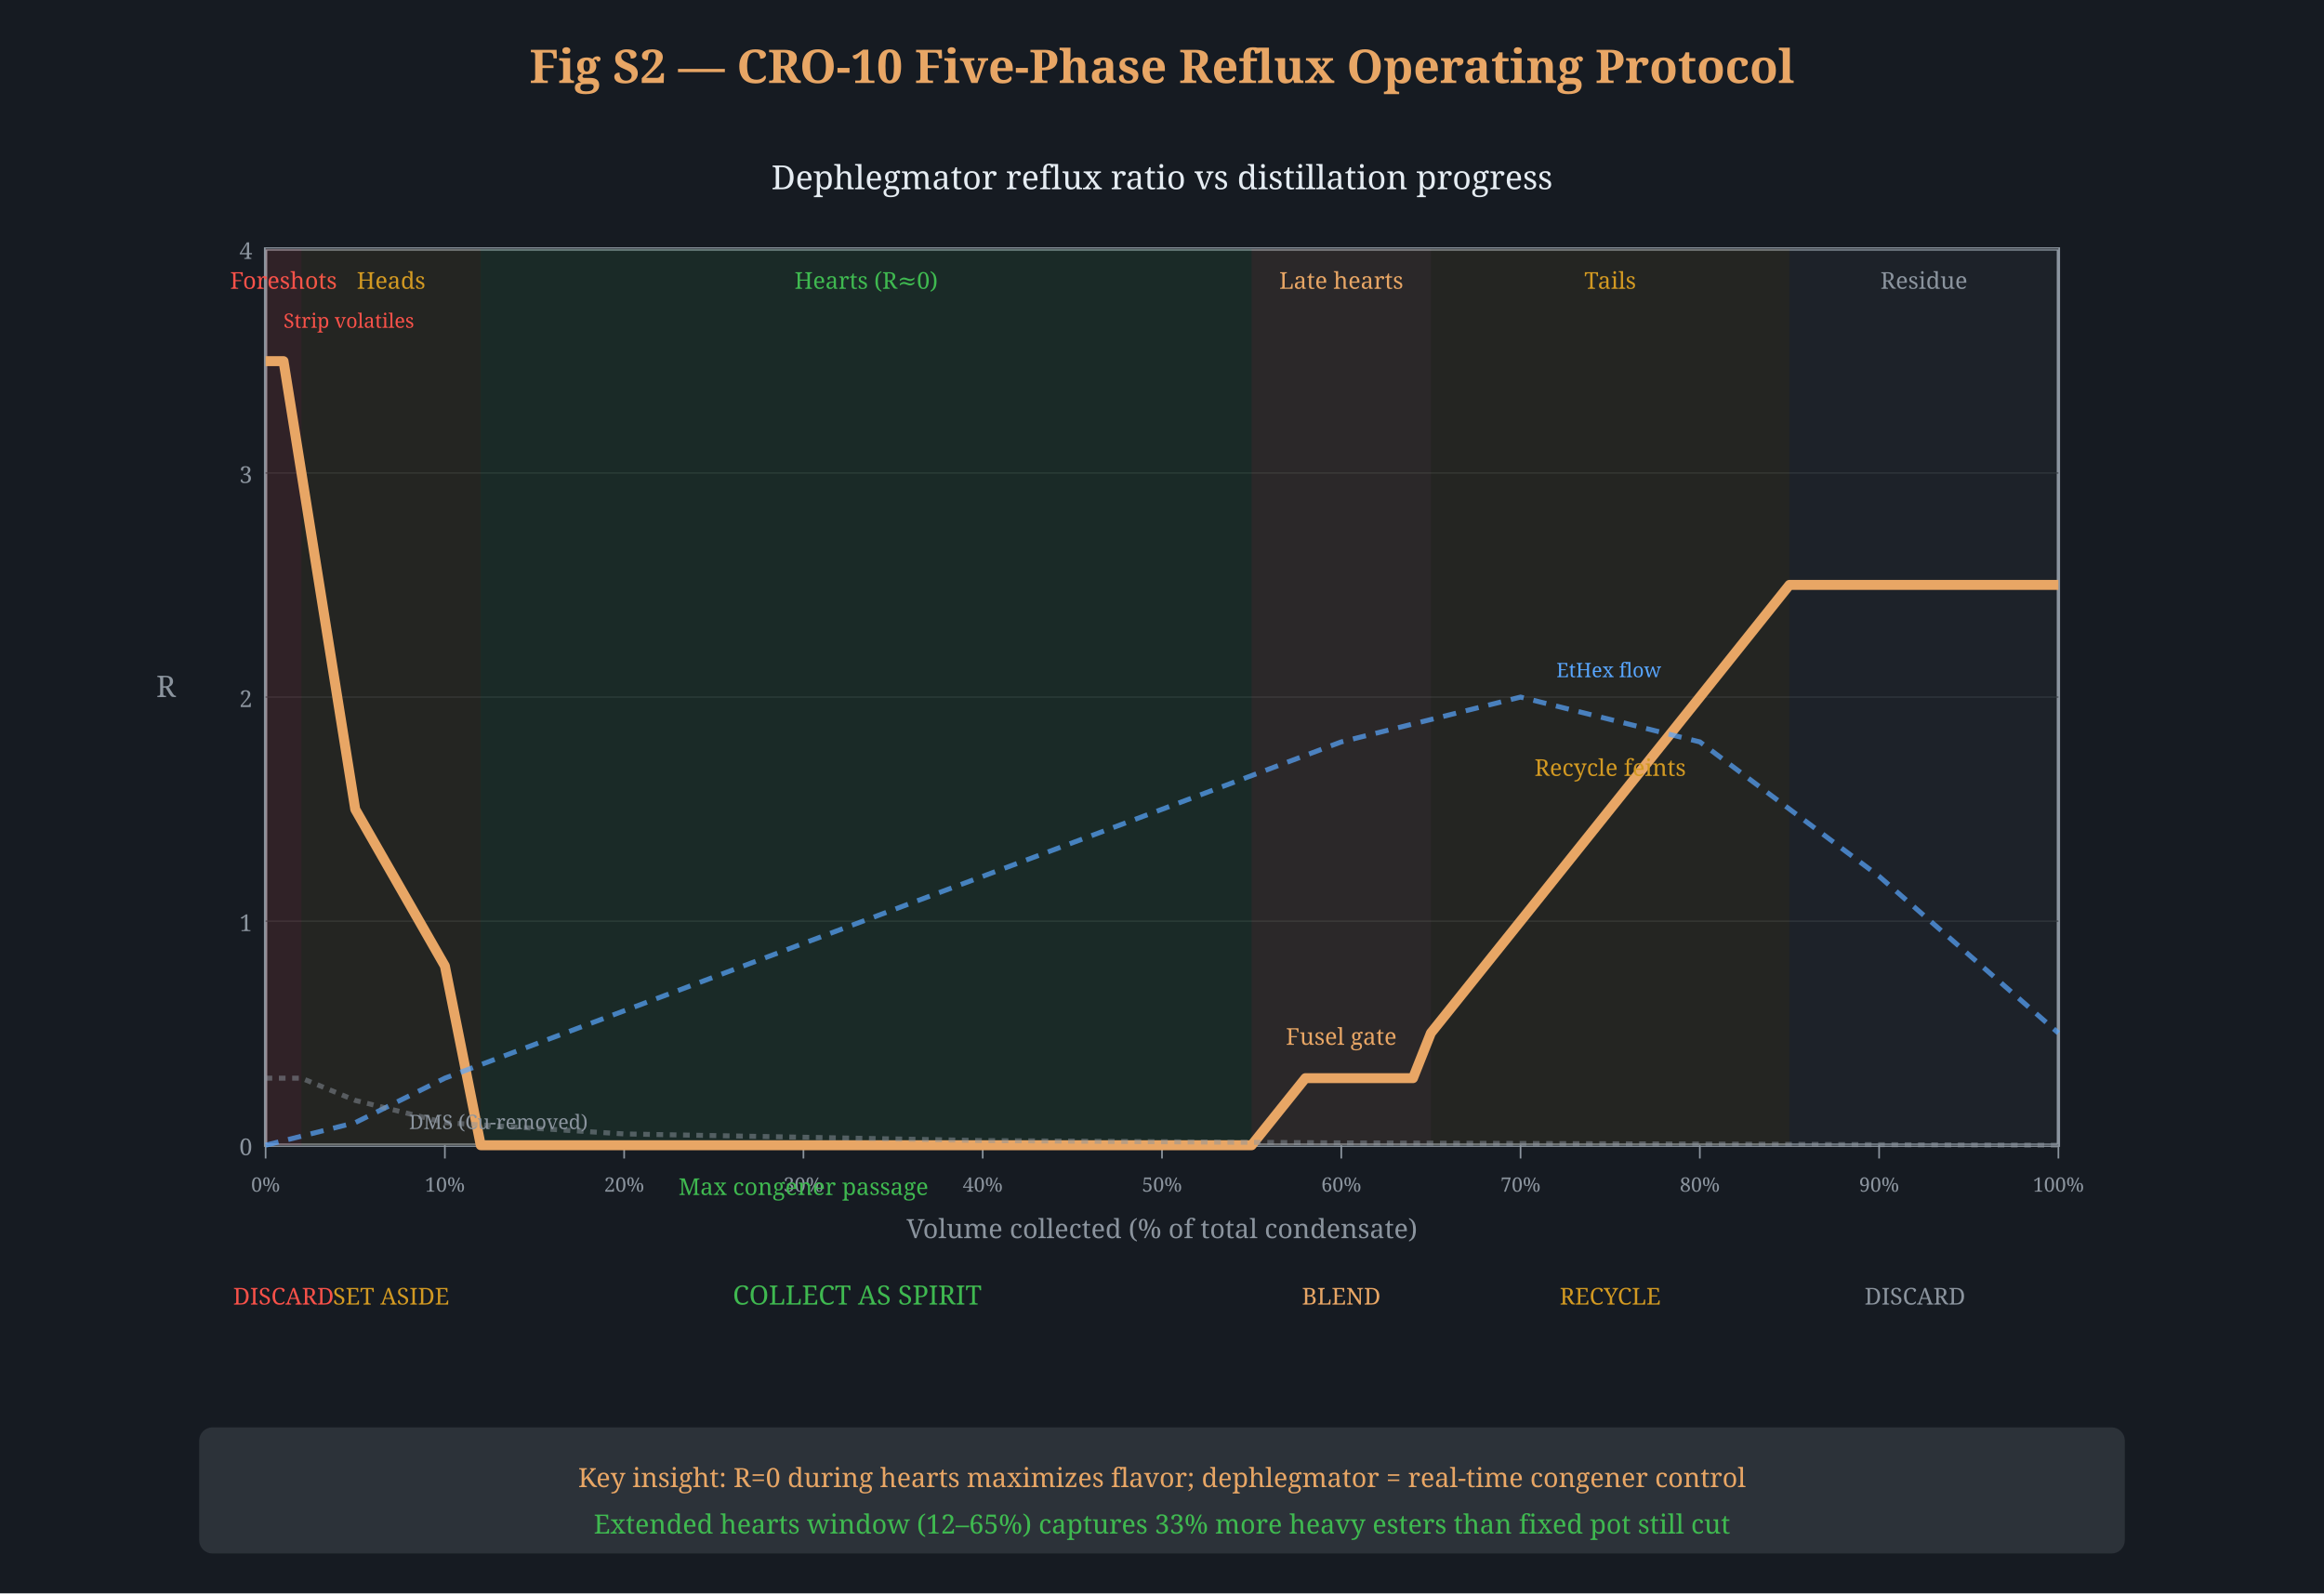
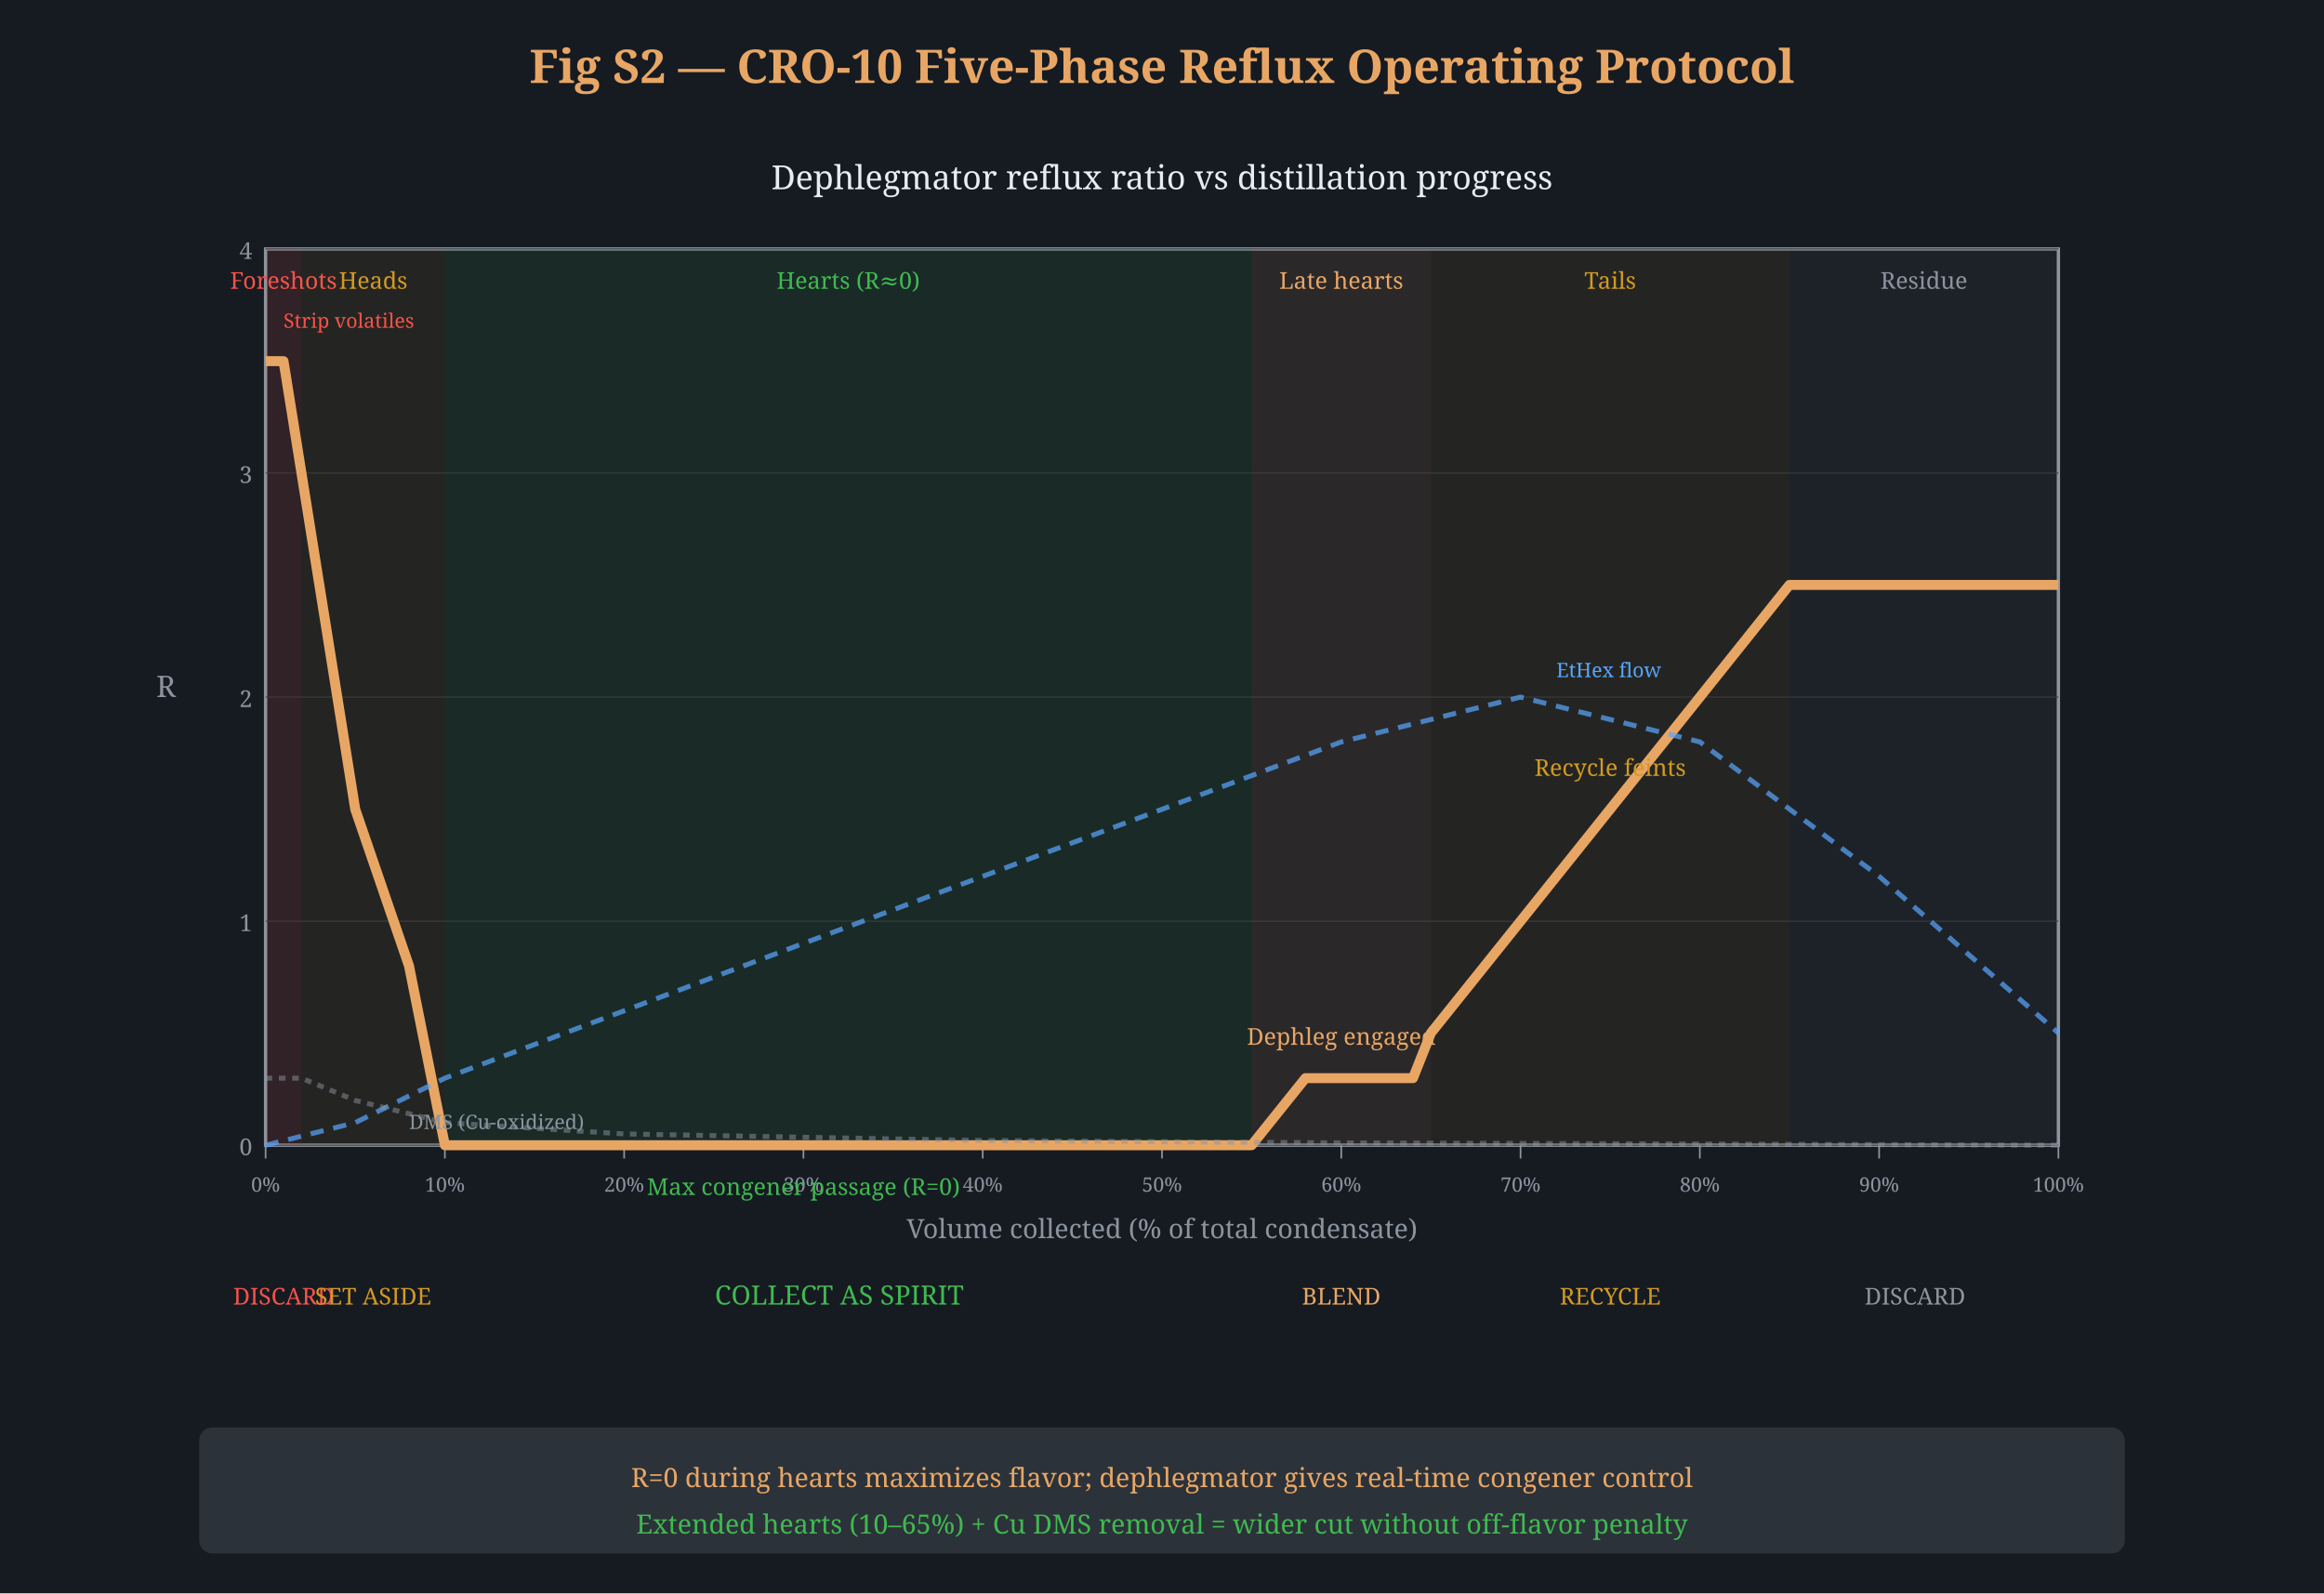
<svg xmlns="http://www.w3.org/2000/svg" viewBox="0 0 700 480" style="background:#161b22;font-family:Georgia,serif">
  <rect width="700" height="480" fill="#161b22" />
  <text x="350" y="25" fill="#e8a665" font-size="14" text-anchor="middle" font-weight="bold">Fig S2 — CRO-10 Five-Phase Reflux Operating Protocol</text>
  <text x="350" y="57" fill="#e6edf3" font-size="10" text-anchor="middle">Dephlegmator reflux ratio vs distillation progress</text>
  <rect x="80" y="75" width="540" height="270" fill="none" stroke="#8b949e" stroke-width="1" />
  <line x1="80" y1="345" x2="620" y2="345" stroke="#30363d" stroke-width="0.3" />
  <text x="76" y="348" fill="#8b949e" font-size="7" text-anchor="end">0</text>
  <line x1="80" y1="277.5" x2="620" y2="277.5" stroke="#30363d" stroke-width="0.3" />
  <text x="76" y="280.5" fill="#8b949e" font-size="7" text-anchor="end">1</text>
  <line x1="80" y1="210" x2="620" y2="210" stroke="#30363d" stroke-width="0.3" />
  <text x="76" y="213" fill="#8b949e" font-size="7" text-anchor="end">2</text>
  <line x1="80" y1="142.5" x2="620" y2="142.5" stroke="#30363d" stroke-width="0.3" />
  <text x="76" y="145.5" fill="#8b949e" font-size="7" text-anchor="end">3</text>
  <line x1="80" y1="75" x2="620" y2="75" stroke="#30363d" stroke-width="0.3" />
  <text x="76" y="78" fill="#8b949e" font-size="7" text-anchor="end">4</text>
  <text x="50" y="210" fill="#8b949e" font-size="9" text-anchor="middle">R</text>
  <line x1="80" y1="345" x2="80" y2="349" stroke="#8b949e" stroke-width="0.5" />
  <text x="80" y="359" fill="#8b949e" font-size="6" text-anchor="middle">0%</text>
  <line x1="134" y1="345" x2="134" y2="349" stroke="#8b949e" stroke-width="0.5" />
  <text x="134" y="359" fill="#8b949e" font-size="6" text-anchor="middle">10%</text>
  <line x1="188" y1="345" x2="188" y2="349" stroke="#8b949e" stroke-width="0.5" />
  <text x="188" y="359" fill="#8b949e" font-size="6" text-anchor="middle">20%</text>
  <line x1="242" y1="345" x2="242" y2="349" stroke="#8b949e" stroke-width="0.5" />
  <text x="242" y="359" fill="#8b949e" font-size="6" text-anchor="middle">30%</text>
  <line x1="296" y1="345" x2="296" y2="349" stroke="#8b949e" stroke-width="0.5" />
  <text x="296" y="359" fill="#8b949e" font-size="6" text-anchor="middle">40%</text>
  <line x1="350" y1="345" x2="350" y2="349" stroke="#8b949e" stroke-width="0.5" />
  <text x="350" y="359" fill="#8b949e" font-size="6" text-anchor="middle">50%</text>
  <line x1="404" y1="345" x2="404" y2="349" stroke="#8b949e" stroke-width="0.5" />
  <text x="404" y="359" fill="#8b949e" font-size="6" text-anchor="middle">60%</text>
  <line x1="458" y1="345" x2="458" y2="349" stroke="#8b949e" stroke-width="0.5" />
  <text x="458" y="359" fill="#8b949e" font-size="6" text-anchor="middle">70%</text>
  <line x1="512" y1="345" x2="512" y2="349" stroke="#8b949e" stroke-width="0.5" />
  <text x="512" y="359" fill="#8b949e" font-size="6" text-anchor="middle">80%</text>
  <line x1="566" y1="345" x2="566" y2="349" stroke="#8b949e" stroke-width="0.5" />
  <text x="566" y="359" fill="#8b949e" font-size="6" text-anchor="middle">90%</text>
  <line x1="620" y1="345" x2="620" y2="349" stroke="#8b949e" stroke-width="0.5" />
  <text x="620" y="359" fill="#8b949e" font-size="6" text-anchor="middle">100%</text>
  <text x="350" y="373" fill="#8b949e" font-size="8" text-anchor="middle">Volume collected (% of total condensate)</text>
  <rect x="80.0" y="75" width="10.8" height="270" fill="#f85149" opacity="0.12" />
  <text x="85.4" y="87" fill="#f85149" font-size="7" text-anchor="middle">Foreshots</text>
-   <rect x="90.8" y="75" width="54.0" height="270" fill="#d29922" opacity="0.08" />
-   <text x="117.8" y="87" fill="#d29922" font-size="7" text-anchor="middle">Heads</text>
-   <rect x="144.8" y="75" width="232.2" height="270" fill="#3fb950" opacity="0.10" />
-   <text x="260.9" y="87" fill="#3fb950" font-size="7" text-anchor="middle">Hearts (R≈0)</text>
+   <rect x="90.8" y="75" width="43.2" height="270" fill="#d29922" opacity="0.08" />
+   <text x="112.4" y="87" fill="#d29922" font-size="7" text-anchor="middle">Heads</text>
+   <rect x="134.0" y="75" width="243.0" height="270" fill="#3fb950" opacity="0.10" />
+   <text x="255.5" y="87" fill="#3fb950" font-size="7" text-anchor="middle">Hearts (R≈0)</text>
  <rect x="377.0" y="75" width="54.0" height="270" fill="#e8a665" opacity="0.10" />
  <text x="404" y="87" fill="#e8a665" font-size="7" text-anchor="middle">Late hearts</text>
  <rect x="431.0" y="75" width="108.0" height="270" fill="#d29922" opacity="0.08" />
  <text x="485" y="87" fill="#d29922" font-size="7" text-anchor="middle">Tails</text>
  <rect x="539.0" y="75" width="81.0" height="270" fill="#8b949e" opacity="0.06" />
  <text x="579.5" y="87" fill="#8b949e" font-size="7" text-anchor="middle">Residue</text>
-   <polyline points="80.0,108.8 85.4,108.8 90.8,142.5 107.0,243.8 134.0,291.0 144.8,345.0 350.0,345.0 377.0,345.0 393.2,324.8 425.6,324.8 431.0,311.2 458.0,277.5 512.0,210.0 539.0,176.2 620.0,176.2" fill="none" stroke="#e8a665" stroke-width="3" stroke-linejoin="round" />
+   <polyline points="80.0,108.8 85.4,108.8 90.8,142.5 107.0,243.8 123.2,291.0 134.0,345.0 350.0,345.0 377.0,345.0 393.2,324.8 425.6,324.8 431.0,311.2 458.0,277.5 512.0,210.0 539.0,176.2 620.0,176.2" fill="none" stroke="#e8a665" stroke-width="3" stroke-linejoin="round" />
  <text x="85.4" y="98.75" fill="#f85149" font-size="6" text-anchor="start">Strip volatiles</text>
-   <text x="242" y="360" fill="#3fb950" font-size="7" text-anchor="middle">Max congener passage</text>
-   <text x="404" y="314.75" fill="#e8a665" font-size="7" text-anchor="middle">Fusel gate</text>
+   <text x="242" y="360" fill="#3fb950" font-size="7" text-anchor="middle">Max congener passage (R=0)</text>
+   <text x="404" y="314.75" fill="#e8a665" font-size="7" text-anchor="middle">Dephleg engaged</text>
  <text x="485" y="233.75" fill="#d29922" font-size="7" text-anchor="middle">Recycle feints</text>
  <polyline points="80.0,345.0 107.0,338.2 134.0,324.8 188.0,304.5 242.0,284.2 296.0,264.0 350.0,243.8 404.0,223.5 458.0,210.0 512.0,223.5 566.0,264.0 620.0,311.2" fill="none" stroke="#58a6ff" stroke-width="1.5" stroke-dasharray="4,3" opacity="0.7" />
  <text x="468.8" y="204" fill="#58a6ff" font-size="6" text-anchor="start">EtHex flow</text>
  <polyline points="80.0,324.8 90.8,324.8 107.0,331.5 134.0,338.2 188.0,341.6 296.0,343.6 404.0,344.3 620.0,345.0" fill="none" stroke="#8b949e" stroke-width="1.5" stroke-dasharray="2,2" opacity="0.5" />
-   <text x="123.2" y="340.125" fill="#8b949e" font-size="6" text-anchor="start">DMS (Cu-removed)</text>
+   <text x="123.2" y="340.125" fill="#8b949e" font-size="6" text-anchor="start">DMS (Cu-oxidized)</text>
  <text x="85.4" y="393" fill="#f85149" font-size="7" text-anchor="middle">DISCARD</text>
-   <text x="117.8" y="393" fill="#d29922" font-size="7" text-anchor="middle">SET ASIDE</text>
-   <text x="258.2" y="393" fill="#3fb950" font-size="8" text-anchor="middle">COLLECT AS SPIRIT</text>
+   <text x="112.4" y="393" fill="#d29922" font-size="7" text-anchor="middle">SET ASIDE</text>
+   <text x="252.8" y="393" fill="#3fb950" font-size="8" text-anchor="middle">COLLECT AS SPIRIT</text>
  <text x="404" y="393" fill="#e8a665" font-size="7" text-anchor="middle">BLEND</text>
  <text x="485" y="393" fill="#d29922" font-size="7" text-anchor="middle">RECYCLE</text>
  <text x="576.8" y="393" fill="#8b949e" font-size="7" text-anchor="middle">DISCARD</text>
  <rect x="60" y="430" width="580" height="38" rx="4" fill="#30363d" opacity="0.85" />
-   <text x="350" y="448" fill="#e8a665" font-size="8" text-anchor="middle">Key insight: R=0 during hearts maximizes flavor; dephlegmator = real-time congener control</text>
-   <text x="350" y="462" fill="#3fb950" font-size="8" text-anchor="middle">Extended hearts window (12–65%) captures 33% more heavy esters than fixed pot still cut</text>
+   <text x="350" y="448" fill="#e8a665" font-size="8" text-anchor="middle">R=0 during hearts maximizes flavor; dephlegmator gives real-time congener control</text>
+   <text x="350" y="462" fill="#3fb950" font-size="8" text-anchor="middle">Extended hearts (10–65%) + Cu DMS removal = wider cut without off-flavor penalty</text>
</svg>
